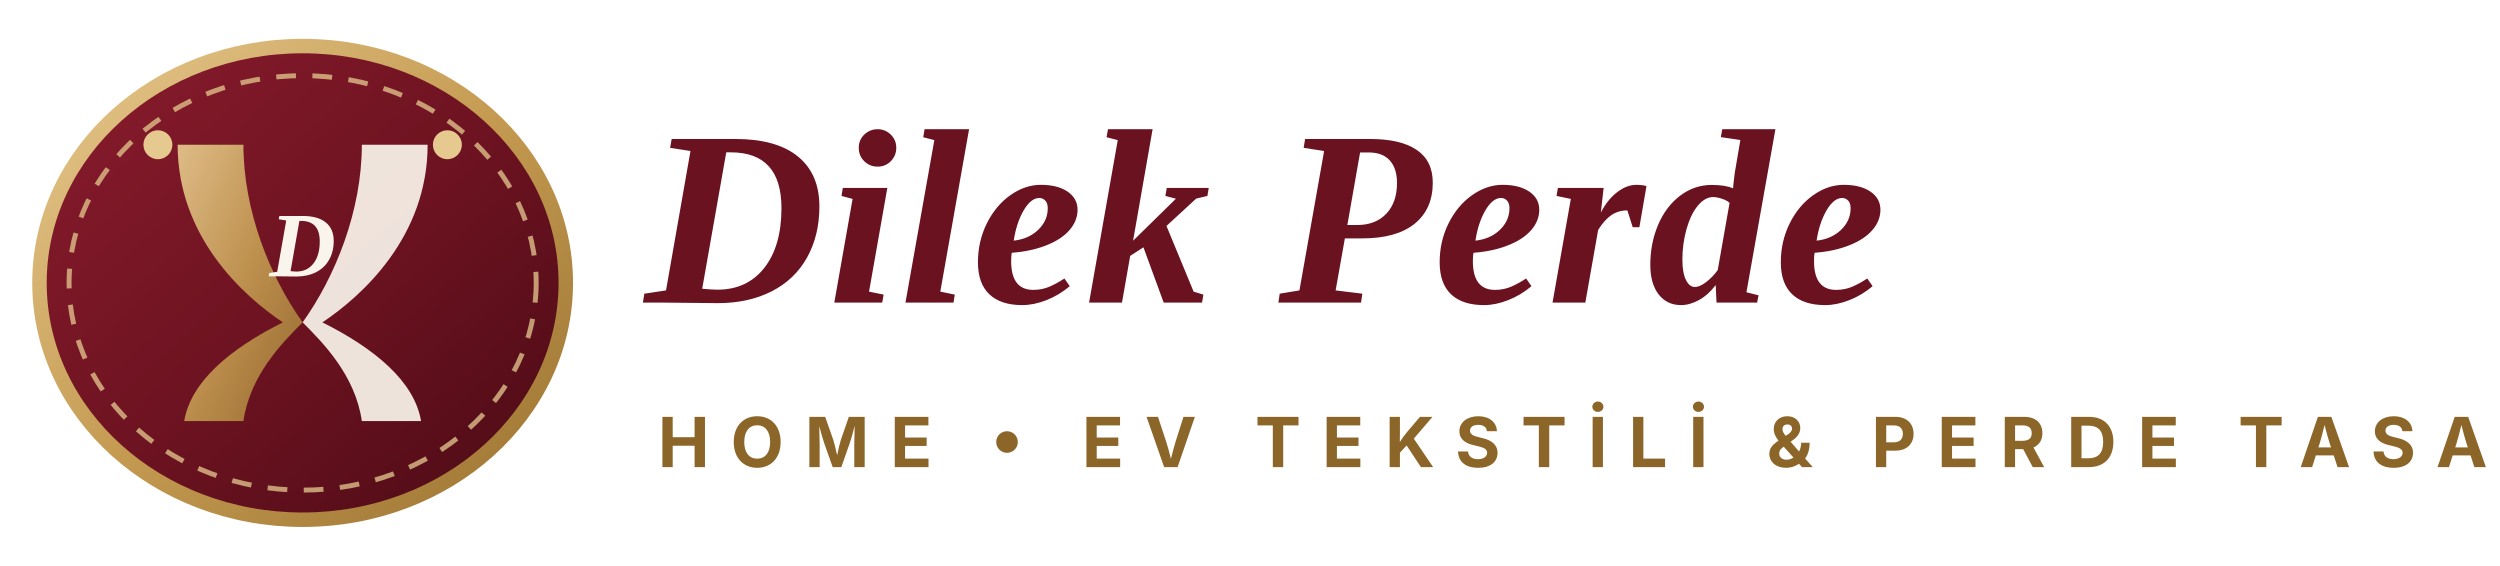
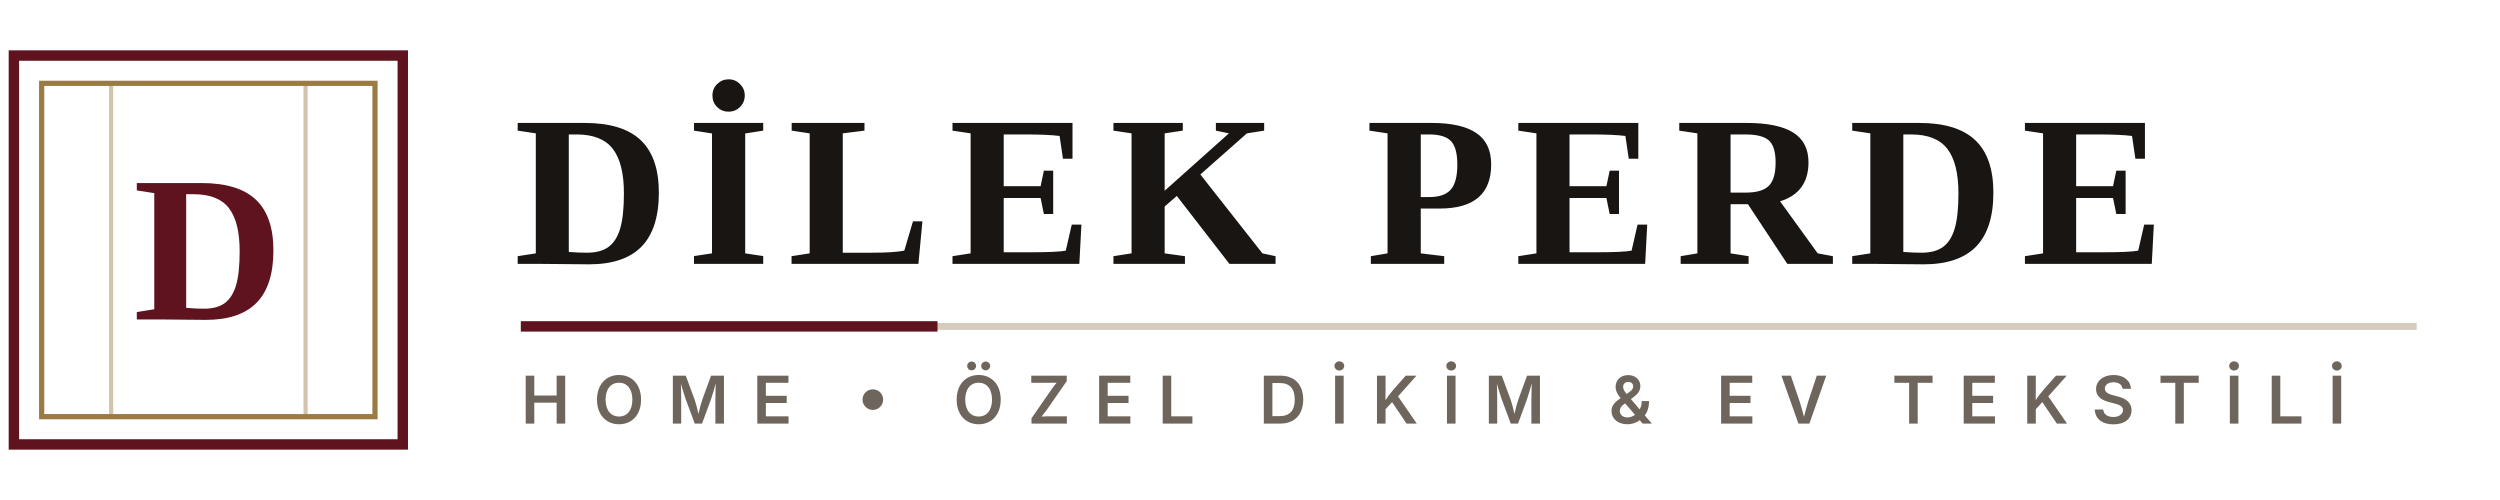
- <svg xmlns="http://www.w3.org/2000/svg" viewBox="0 0 380 86" fill="none">
-   <defs>
-     <linearGradient id="claretGrad" x1="0" y1="0" x2="1" y2="1">
-       <stop offset="0%" stop-color="#8A1C2D" />
-       <stop offset="55%" stop-color="#6B1220" />
-       <stop offset="100%" stop-color="#4A0B15" />
-     </linearGradient>
-     <linearGradient id="goldGrad" x1="0" y1="0" x2="1" y2="1">
-       <stop offset="0%" stop-color="#E6C98F" />
-       <stop offset="50%" stop-color="#C59B52" />
-       <stop offset="100%" stop-color="#9A7230" />
-     </linearGradient>
-   </defs>
-   <ellipse cx="46" cy="43" rx="40" ry="36" fill="url(#claretGrad)" stroke="url(#goldGrad)" stroke-width="2.2" />
-   <ellipse cx="46" cy="43" rx="35.5" ry="31.5" fill="none" stroke="#E6C98F" stroke-width="0.75" stroke-dasharray="3 2.5" opacity="0.75" />
-   <path d="M25 22 H67" stroke="url(#goldGrad)" stroke-width="2" stroke-linecap="round" />
-   <circle cx="24" cy="22" r="2.2" fill="#E6C98F" />
-   <circle cx="68" cy="22" r="2.2" fill="#E6C98F" />
-   <path d="M27 22 C27 36, 37 45, 43 49 C35 53, 29 58, 28 64 H37 C38 57, 43 52, 46 49 C41 42, 37 32, 37 22 Z" fill="url(#goldGrad)" opacity="0.92" />
-   <path d="M65 22 C65 36, 55 45, 49 49 C57 53, 63 58, 64 64 H55 C54 57, 49 52, 46 49 C51 42, 55 32, 55 22 Z" fill="#FAF5EC" opacity="0.92" />
-   <text x="46" y="42" text-anchor="middle" font-family="Georgia, 'Times New Roman', serif" font-size="14" font-style="italic" font-weight="bold" fill="#FAF5EC">D</text>
-   <text x="98" y="46" font-family="'Cormorant Garamond', Georgia, 'Times New Roman', serif" font-size="38" font-weight="700" font-style="italic" fill="#6B1220" letter-spacing="0.4">Dilek Perde</text>
-   <line x1="100" y1="56" x2="366" y2="56" stroke="url(#goldGrad)" stroke-width="1" />
-   <text x="100" y="71" font-family="'Plus Jakarta Sans', -apple-system, BlinkMacSystemFont, sans-serif" font-size="10.5" font-weight="700" fill="#8C6528" letter-spacing="3.2">HOME • EV TEKSTİLİ &amp; PERDE TASARIM</text>
+ <svg xmlns="http://www.w3.org/2000/svg" viewBox="0 0 360 72" fill="none">
+   <rect x="2" y="8" width="56" height="56" stroke="#5E131E" stroke-width="1.5" />
+   <rect x="6" y="12" width="48" height="48" stroke="#9C7A44" stroke-width="0.75" />
+   <line x1="16" y1="12" x2="16" y2="60" stroke="#9C7A44" stroke-width="0.6" opacity="0.45" />
+   <line x1="44" y1="12" x2="44" y2="60" stroke="#9C7A44" stroke-width="0.6" opacity="0.45" />
+   <text x="30" y="46" text-anchor="middle" font-family="'Cormorant Garamond', Georgia, 'Times New Roman', serif" font-size="30" font-weight="600" fill="#5E131E">D</text>
+   <text x="74" y="38" font-family="'Cormorant Garamond', Georgia, 'Times New Roman', serif" font-size="31" font-weight="600" fill="#181513" letter-spacing="2.5">DİLEK PERDE</text>
+   <line x1="75" y1="47" x2="348" y2="47" stroke="#D5CBBF" stroke-width="1" />
+   <line x1="75" y1="47" x2="135" y2="47" stroke="#5E131E" stroke-width="1.5" />
+   <text x="75" y="61" font-family="'Plus Jakarta Sans', -apple-system, BlinkMacSystemFont, sans-serif" font-size="9.5" font-weight="600" fill="#6E655D" letter-spacing="3.4">HOME  •  ÖZEL DİKİM &amp; EV TEKSTİLİ</text>
</svg>
